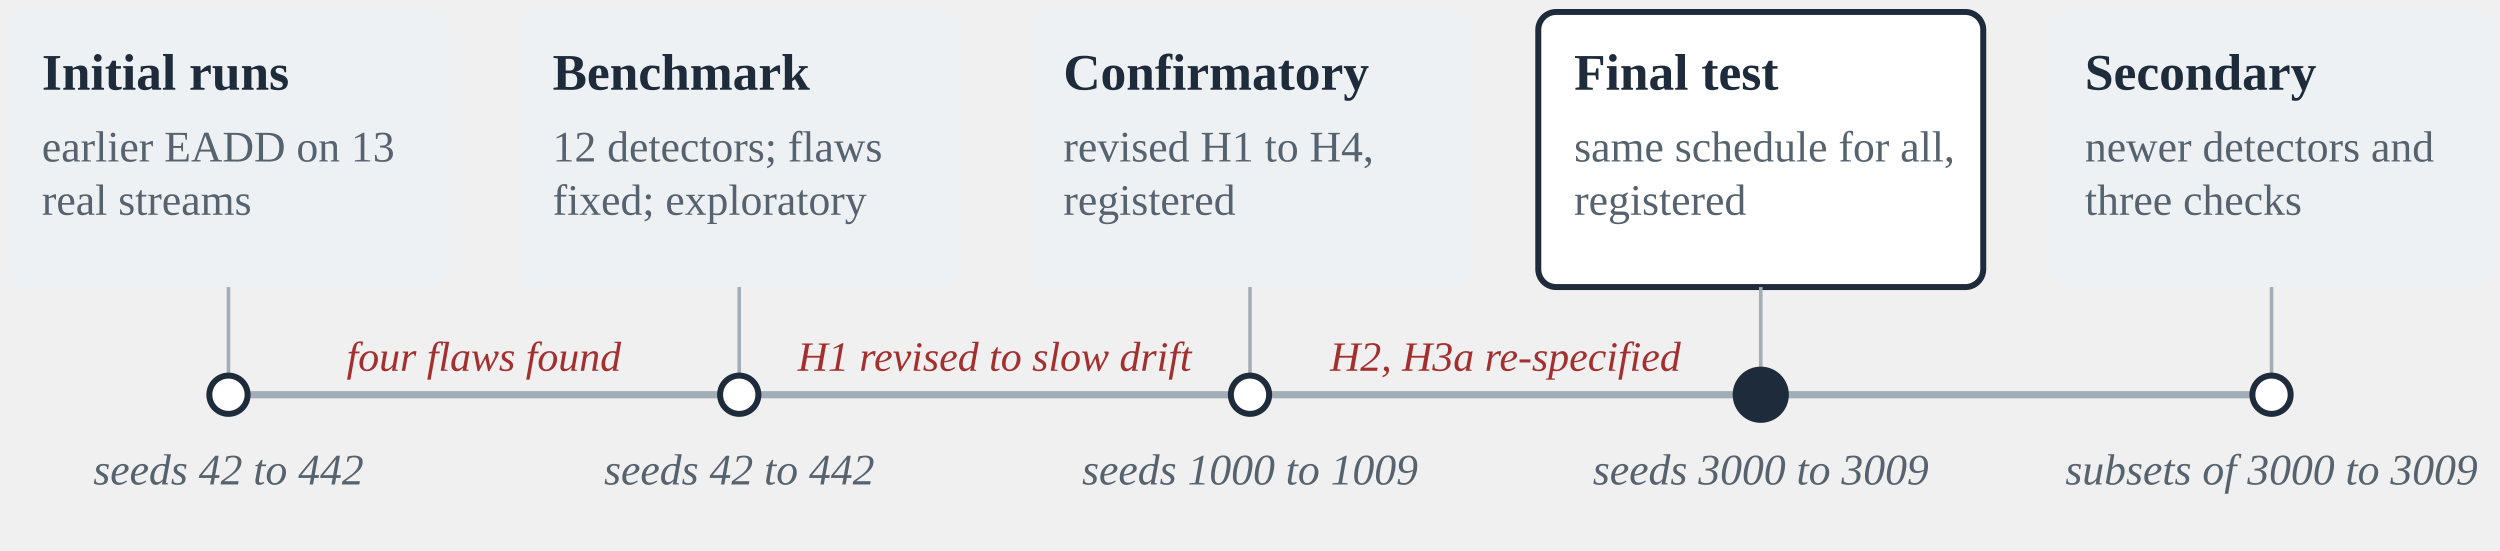
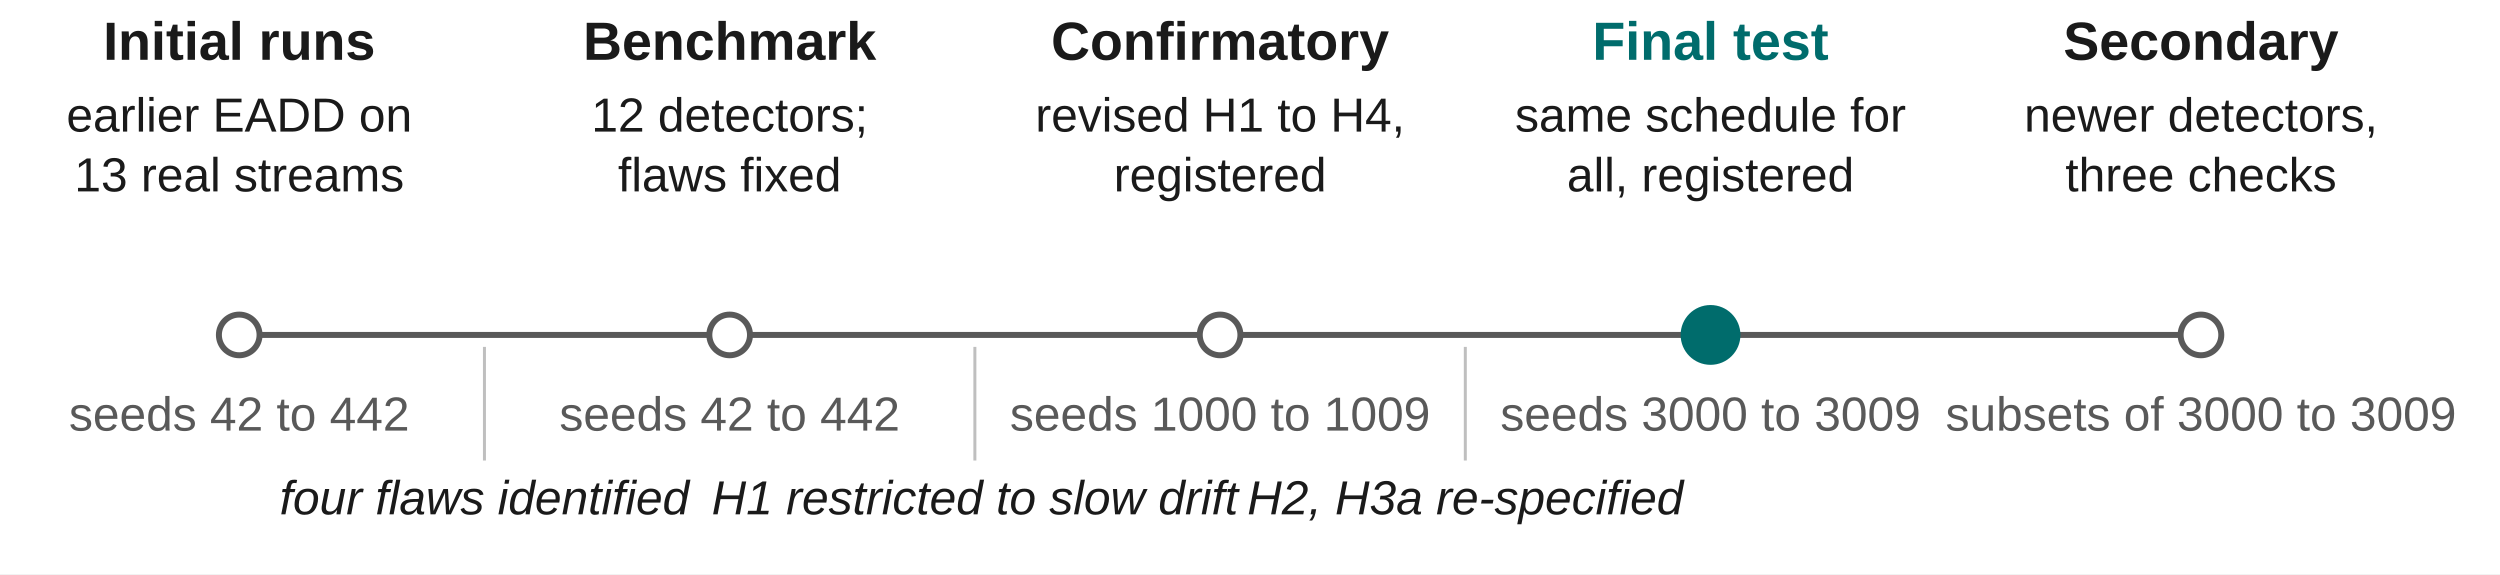
- <svg xmlns="http://www.w3.org/2000/svg" width="418pt" height="92pt" viewBox="0 0 418 92">
+ <svg xmlns="http://www.w3.org/2000/svg" width="418pt" height="96pt" viewBox="0 0 418 96">
  <defs>
-     <marker id="h1E2B3A" viewBox="0 0 10 10" refX="9" refY="5" markerWidth="5.5" markerHeight="5.5" markerUnits="userSpaceOnUse" orient="auto">
-       <path d="M0,1.2 L10,5 L0,8.8 z" fill="#1E2B3A" />
+     <marker id="h1A1A1A" viewBox="0 0 10 10" refX="9.5" refY="5" markerWidth="5" markerHeight="5" markerUnits="userSpaceOnUse" orient="auto">
+       <path d="M0,0.8 L10,5 L0,9.2 z" fill="#1A1A1A" />
    </marker>
-     <marker id="h56636F" viewBox="0 0 10 10" refX="9" refY="5" markerWidth="5.5" markerHeight="5.5" markerUnits="userSpaceOnUse" orient="auto">
-       <path d="M0,1.2 L10,5 L0,8.8 z" fill="#56636F" />
+     <marker id="h595959" viewBox="0 0 10 10" refX="9.5" refY="5" markerWidth="5" markerHeight="5" markerUnits="userSpaceOnUse" orient="auto">
+       <path d="M0,0.8 L10,5 L0,9.2 z" fill="#595959" />
    </marker>
-     <marker id="h2F6497" viewBox="0 0 10 10" refX="9" refY="5" markerWidth="5.5" markerHeight="5.5" markerUnits="userSpaceOnUse" orient="auto">
-       <path d="M0,1.2 L10,5 L0,8.8 z" fill="#2F6497" />
+     <marker id="h0035AD" viewBox="0 0 10 10" refX="9.5" refY="5" markerWidth="5" markerHeight="5" markerUnits="userSpaceOnUse" orient="auto">
+       <path d="M0,0.8 L10,5 L0,9.2 z" fill="#0035AD" />
    </marker>
-     <marker id="hB5710B" viewBox="0 0 10 10" refX="9" refY="5" markerWidth="5.5" markerHeight="5.5" markerUnits="userSpaceOnUse" orient="auto">
-       <path d="M0,1.2 L10,5 L0,8.8 z" fill="#B5710B" />
+     <marker id="h006C6C" viewBox="0 0 10 10" refX="9.5" refY="5" markerWidth="5" markerHeight="5" markerUnits="userSpaceOnUse" orient="auto">
+       <path d="M0,0.8 L10,5 L0,9.2 z" fill="#006C6C" />
    </marker>
-     <marker id="hA3302F" viewBox="0 0 10 10" refX="9" refY="5" markerWidth="5.5" markerHeight="5.5" markerUnits="userSpaceOnUse" orient="auto">
-       <path d="M0,1.2 L10,5 L0,8.8 z" fill="#A3302F" />
+     <marker id="hD55E00" viewBox="0 0 10 10" refX="9.5" refY="5" markerWidth="5" markerHeight="5" markerUnits="userSpaceOnUse" orient="auto">
+       <path d="M0,0.8 L10,5 L0,9.2 z" fill="#D55E00" />
    </marker>
  </defs>
-   <polyline points="38.20,66.00 379.80,66.00" fill="none" stroke="#A3ADB8" stroke-width="1.2" stroke-linejoin="round" />
-   <rect x="1.00" y="2.00" width="74.40" height="46.00" rx="3" fill="#EEF1F4" />
-   <text x="7.00" y="15.00" font-family="Times New Roman" font-size="8.6" text-anchor="start" font-weight="bold" font-style="normal" fill="#1E2B3A">Initial runs</text>
-   <text x="7.00" y="27.00" font-family="Times New Roman" font-size="7.3" text-anchor="start" font-weight="normal" font-style="normal" fill="#56636F">earlier EADD on 13</text>
-   <text x="7.00" y="35.91" font-family="Times New Roman" font-size="7.3" text-anchor="start" font-weight="normal" font-style="normal" fill="#56636F">real streams</text>
-   <polyline points="38.20,48.00 38.20,66.00" fill="none" stroke="#A3ADB8" stroke-width="0.6" stroke-linejoin="round" />
-   <circle cx="38.20" cy="66.00" r="3.2" fill="white" stroke="#1E2B3A" stroke-width="1.0" />
-   <text x="38.20" y="81.00" font-family="Times New Roman" font-size="7.3" text-anchor="middle" font-weight="normal" font-style="italic" fill="#56636F">seeds 42 to 442</text>
-   <rect x="86.40" y="2.00" width="74.40" height="46.00" rx="3" fill="#EEF1F4" />
-   <text x="92.40" y="15.00" font-family="Times New Roman" font-size="8.6" text-anchor="start" font-weight="bold" font-style="normal" fill="#1E2B3A">Benchmark</text>
-   <text x="92.40" y="27.00" font-family="Times New Roman" font-size="7.3" text-anchor="start" font-weight="normal" font-style="normal" fill="#56636F">12 detectors; flaws</text>
-   <text x="92.40" y="35.91" font-family="Times New Roman" font-size="7.3" text-anchor="start" font-weight="normal" font-style="normal" fill="#56636F">fixed; exploratory</text>
-   <polyline points="123.60,48.00 123.60,66.00" fill="none" stroke="#A3ADB8" stroke-width="0.6" stroke-linejoin="round" />
-   <circle cx="123.60" cy="66.00" r="3.2" fill="white" stroke="#1E2B3A" stroke-width="1.0" />
-   <text x="123.60" y="81.00" font-family="Times New Roman" font-size="7.3" text-anchor="middle" font-weight="normal" font-style="italic" fill="#56636F">seeds 42 to 442</text>
-   <rect x="171.80" y="2.00" width="74.40" height="46.00" rx="3" fill="#EEF1F4" />
-   <text x="177.80" y="15.00" font-family="Times New Roman" font-size="8.6" text-anchor="start" font-weight="bold" font-style="normal" fill="#1E2B3A">Confirmatory</text>
-   <text x="177.80" y="27.00" font-family="Times New Roman" font-size="7.3" text-anchor="start" font-weight="normal" font-style="normal" fill="#56636F">revised H1 to H4,</text>
-   <text x="177.80" y="35.91" font-family="Times New Roman" font-size="7.3" text-anchor="start" font-weight="normal" font-style="normal" fill="#56636F">registered</text>
-   <polyline points="209.00,48.00 209.00,66.00" fill="none" stroke="#A3ADB8" stroke-width="0.6" stroke-linejoin="round" />
-   <circle cx="209.00" cy="66.00" r="3.2" fill="white" stroke="#1E2B3A" stroke-width="1.0" />
-   <text x="209.00" y="81.00" font-family="Times New Roman" font-size="7.3" text-anchor="middle" font-weight="normal" font-style="italic" fill="#56636F">seeds 1000 to 1009</text>
-   <rect x="257.20" y="2.00" width="74.40" height="46.00" rx="3" fill="white" stroke="#1E2B3A" stroke-width="1.0" />
-   <text x="263.20" y="15.00" font-family="Times New Roman" font-size="8.6" text-anchor="start" font-weight="bold" font-style="normal" fill="#1E2B3A">Final test</text>
-   <text x="263.20" y="27.00" font-family="Times New Roman" font-size="7.3" text-anchor="start" font-weight="normal" font-style="normal" fill="#56636F">same schedule for all,</text>
-   <text x="263.20" y="35.91" font-family="Times New Roman" font-size="7.3" text-anchor="start" font-weight="normal" font-style="normal" fill="#56636F">registered</text>
-   <polyline points="294.40,48.00 294.40,66.00" fill="none" stroke="#A3ADB8" stroke-width="0.6" stroke-linejoin="round" />
-   <circle cx="294.40" cy="66.00" r="4.2" fill="#1E2B3A" stroke="#1E2B3A" stroke-width="1.0" />
-   <text x="294.40" y="81.00" font-family="Times New Roman" font-size="7.3" text-anchor="middle" font-weight="normal" font-style="italic" fill="#56636F">seeds 3000 to 3009</text>
-   <rect x="342.60" y="2.00" width="74.40" height="46.00" rx="3" fill="#EEF1F4" />
-   <text x="348.60" y="15.00" font-family="Times New Roman" font-size="8.6" text-anchor="start" font-weight="bold" font-style="normal" fill="#1E2B3A">Secondary</text>
-   <text x="348.60" y="27.00" font-family="Times New Roman" font-size="7.3" text-anchor="start" font-weight="normal" font-style="normal" fill="#56636F">newer detectors and</text>
-   <text x="348.60" y="35.91" font-family="Times New Roman" font-size="7.3" text-anchor="start" font-weight="normal" font-style="normal" fill="#56636F">three checks</text>
-   <polyline points="379.80,48.00 379.80,66.00" fill="none" stroke="#A3ADB8" stroke-width="0.6" stroke-linejoin="round" />
-   <circle cx="379.80" cy="66.00" r="3.2" fill="white" stroke="#1E2B3A" stroke-width="1.0" />
-   <text x="379.80" y="81.00" font-family="Times New Roman" font-size="7.3" text-anchor="middle" font-weight="normal" font-style="italic" fill="#56636F">subsets of 3000 to 3009</text>
-   <text x="80.90" y="62.00" font-family="Times New Roman" font-size="7" text-anchor="middle" font-weight="normal" font-style="italic" fill="#A3302F">four flaws found</text>
-   <text x="166.30" y="62.00" font-family="Times New Roman" font-size="7" text-anchor="middle" font-weight="normal" font-style="italic" fill="#A3302F">H1 revised to slow drift</text>
-   <text x="251.70" y="62.00" font-family="Times New Roman" font-size="7" text-anchor="middle" font-weight="normal" font-style="italic" fill="#A3302F">H2, H3a re-specified</text>
+   <rect width="418" height="96" fill="white" />
+   <polyline points="40.00,56.00 368.00,56.00" fill="none" stroke="#595959" stroke-width="1.0" stroke-linejoin="miter" />
+   <text x="40.00" y="10.00" font-family="Arial, Helvetica, sans-serif" font-size="9" text-anchor="middle" font-weight="bold" font-style="normal" fill="#1A1A1A">Initial runs</text>
+   <text x="40.00" y="22.00" font-family="Arial, Helvetica, sans-serif" font-size="8" text-anchor="middle" font-weight="normal" font-style="normal" fill="#1A1A1A">earlier EADD on</text>
+   <text x="40.00" y="32.00" font-family="Arial, Helvetica, sans-serif" font-size="8" text-anchor="middle" font-weight="normal" font-style="normal" fill="#1A1A1A">13 real streams</text>
+   <circle cx="40.00" cy="56.00" r="3.4" fill="white" stroke="#595959" stroke-width="1.0" />
+   <text x="40.00" y="72.00" font-family="Arial, Helvetica, sans-serif" font-size="8" text-anchor="middle" font-weight="normal" font-style="normal" fill="#595959">seeds 42 to 442</text>
+   <text x="122.00" y="10.00" font-family="Arial, Helvetica, sans-serif" font-size="9" text-anchor="middle" font-weight="bold" font-style="normal" fill="#1A1A1A">Benchmark</text>
+   <text x="122.00" y="22.00" font-family="Arial, Helvetica, sans-serif" font-size="8" text-anchor="middle" font-weight="normal" font-style="normal" fill="#1A1A1A">12 detectors;</text>
+   <text x="122.00" y="32.00" font-family="Arial, Helvetica, sans-serif" font-size="8" text-anchor="middle" font-weight="normal" font-style="normal" fill="#1A1A1A">flaws fixed</text>
+   <circle cx="122.00" cy="56.00" r="3.4" fill="white" stroke="#595959" stroke-width="1.0" />
+   <text x="122.00" y="72.00" font-family="Arial, Helvetica, sans-serif" font-size="8" text-anchor="middle" font-weight="normal" font-style="normal" fill="#595959">seeds 42 to 442</text>
+   <text x="204.00" y="10.00" font-family="Arial, Helvetica, sans-serif" font-size="9" text-anchor="middle" font-weight="bold" font-style="normal" fill="#1A1A1A">Confirmatory</text>
+   <text x="204.00" y="22.00" font-family="Arial, Helvetica, sans-serif" font-size="8" text-anchor="middle" font-weight="normal" font-style="normal" fill="#1A1A1A">revised H1 to H4,</text>
+   <text x="204.00" y="32.00" font-family="Arial, Helvetica, sans-serif" font-size="8" text-anchor="middle" font-weight="normal" font-style="normal" fill="#1A1A1A">registered</text>
+   <circle cx="204.00" cy="56.00" r="3.4" fill="white" stroke="#595959" stroke-width="1.0" />
+   <text x="204.00" y="72.00" font-family="Arial, Helvetica, sans-serif" font-size="8" text-anchor="middle" font-weight="normal" font-style="normal" fill="#595959">seeds 1000 to 1009</text>
+   <text x="286.00" y="10.00" font-family="Arial, Helvetica, sans-serif" font-size="9" text-anchor="middle" font-weight="bold" font-style="normal" fill="#006C6C">Final test</text>
+   <text x="286.00" y="22.00" font-family="Arial, Helvetica, sans-serif" font-size="8" text-anchor="middle" font-weight="normal" font-style="normal" fill="#1A1A1A">same schedule for</text>
+   <text x="286.00" y="32.00" font-family="Arial, Helvetica, sans-serif" font-size="8" text-anchor="middle" font-weight="normal" font-style="normal" fill="#1A1A1A">all, registered</text>
+   <circle cx="286.00" cy="56.00" r="4.5" fill="#006C6C" stroke="#006C6C" stroke-width="1.0" />
+   <text x="286.00" y="72.00" font-family="Arial, Helvetica, sans-serif" font-size="8" text-anchor="middle" font-weight="normal" font-style="normal" fill="#595959">seeds 3000 to 3009</text>
+   <text x="368.00" y="10.00" font-family="Arial, Helvetica, sans-serif" font-size="9" text-anchor="middle" font-weight="bold" font-style="normal" fill="#1A1A1A">Secondary</text>
+   <text x="368.00" y="22.00" font-family="Arial, Helvetica, sans-serif" font-size="8" text-anchor="middle" font-weight="normal" font-style="normal" fill="#1A1A1A">newer detectors,</text>
+   <text x="368.00" y="32.00" font-family="Arial, Helvetica, sans-serif" font-size="8" text-anchor="middle" font-weight="normal" font-style="normal" fill="#1A1A1A">three checks</text>
+   <circle cx="368.00" cy="56.00" r="3.4" fill="white" stroke="#595959" stroke-width="1.0" />
+   <text x="368.00" y="72.00" font-family="Arial, Helvetica, sans-serif" font-size="8" text-anchor="middle" font-weight="normal" font-style="normal" fill="#595959">subsets of 3000 to 3009</text>
+   <text x="81.00" y="86.00" font-family="Arial, Helvetica, sans-serif" font-size="8" text-anchor="middle" font-weight="normal" font-style="italic" fill="#1A1A1A">four flaws identified</text>
+   <polyline points="81.00,77.00 81.00,58.00" fill="none" stroke="#BFBFBF" stroke-width="0.5" stroke-linejoin="miter" />
+   <text x="163.00" y="86.00" font-family="Arial, Helvetica, sans-serif" font-size="8" text-anchor="middle" font-weight="normal" font-style="italic" fill="#1A1A1A">H1 restricted to slow drift</text>
+   <polyline points="163.00,77.00 163.00,58.00" fill="none" stroke="#BFBFBF" stroke-width="0.5" stroke-linejoin="miter" />
+   <text x="245.00" y="86.00" font-family="Arial, Helvetica, sans-serif" font-size="8" text-anchor="middle" font-weight="normal" font-style="italic" fill="#1A1A1A">H2, H3a re-specified</text>
+   <polyline points="245.00,77.00 245.00,58.00" fill="none" stroke="#BFBFBF" stroke-width="0.5" stroke-linejoin="miter" />
</svg>
